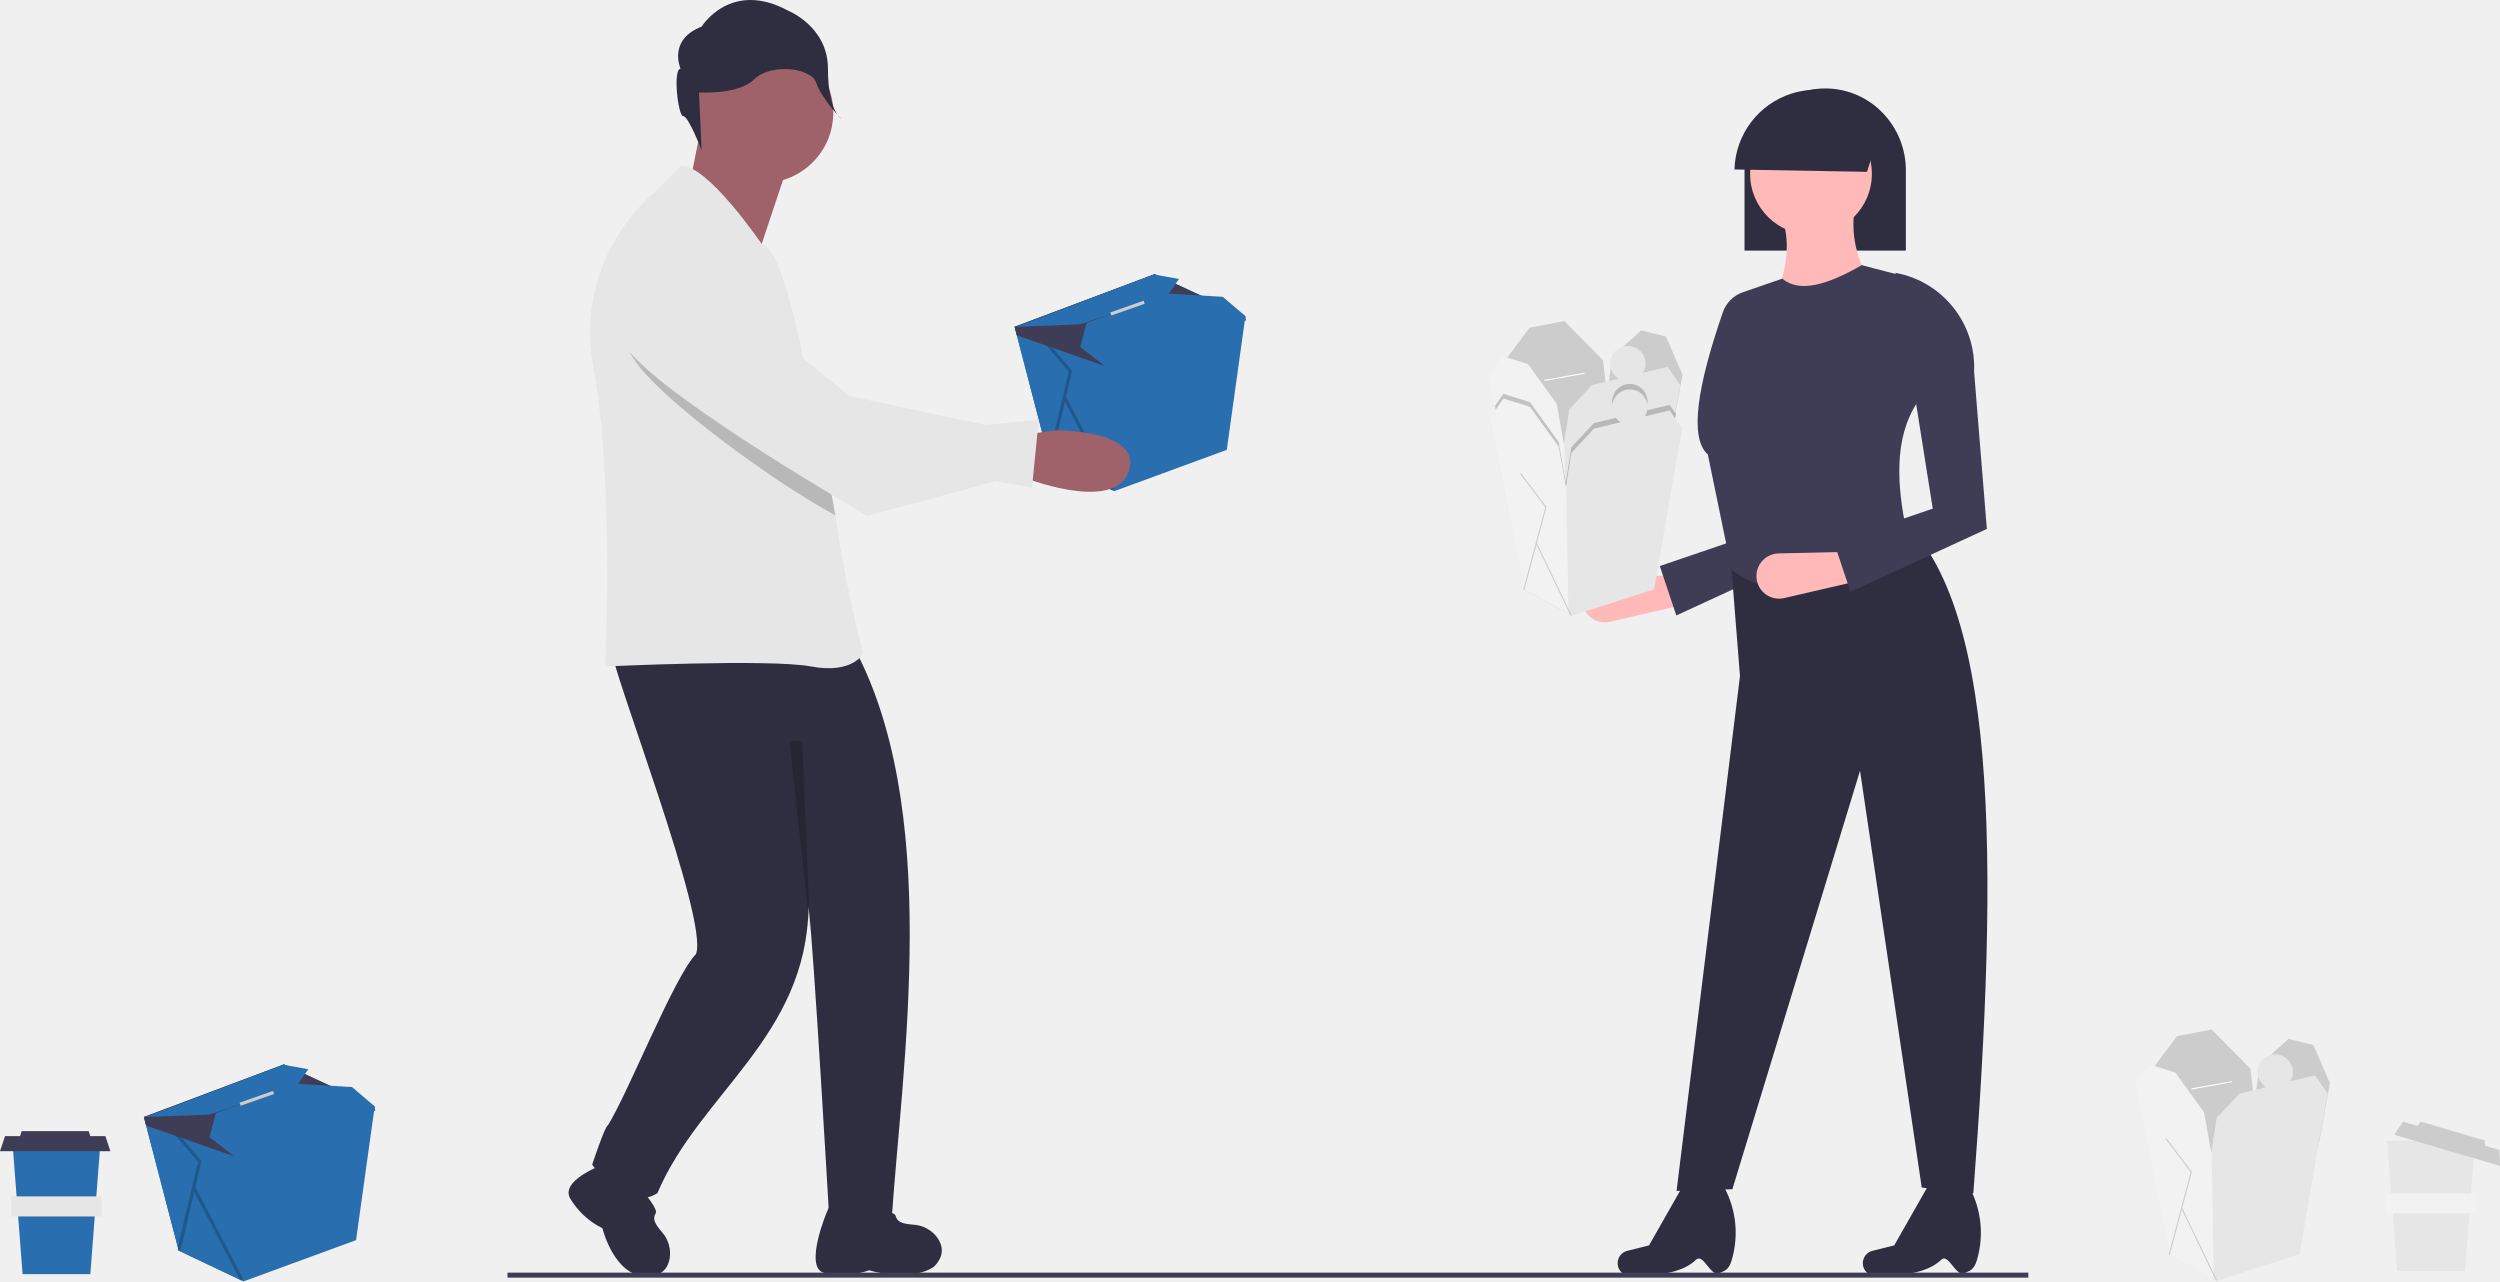
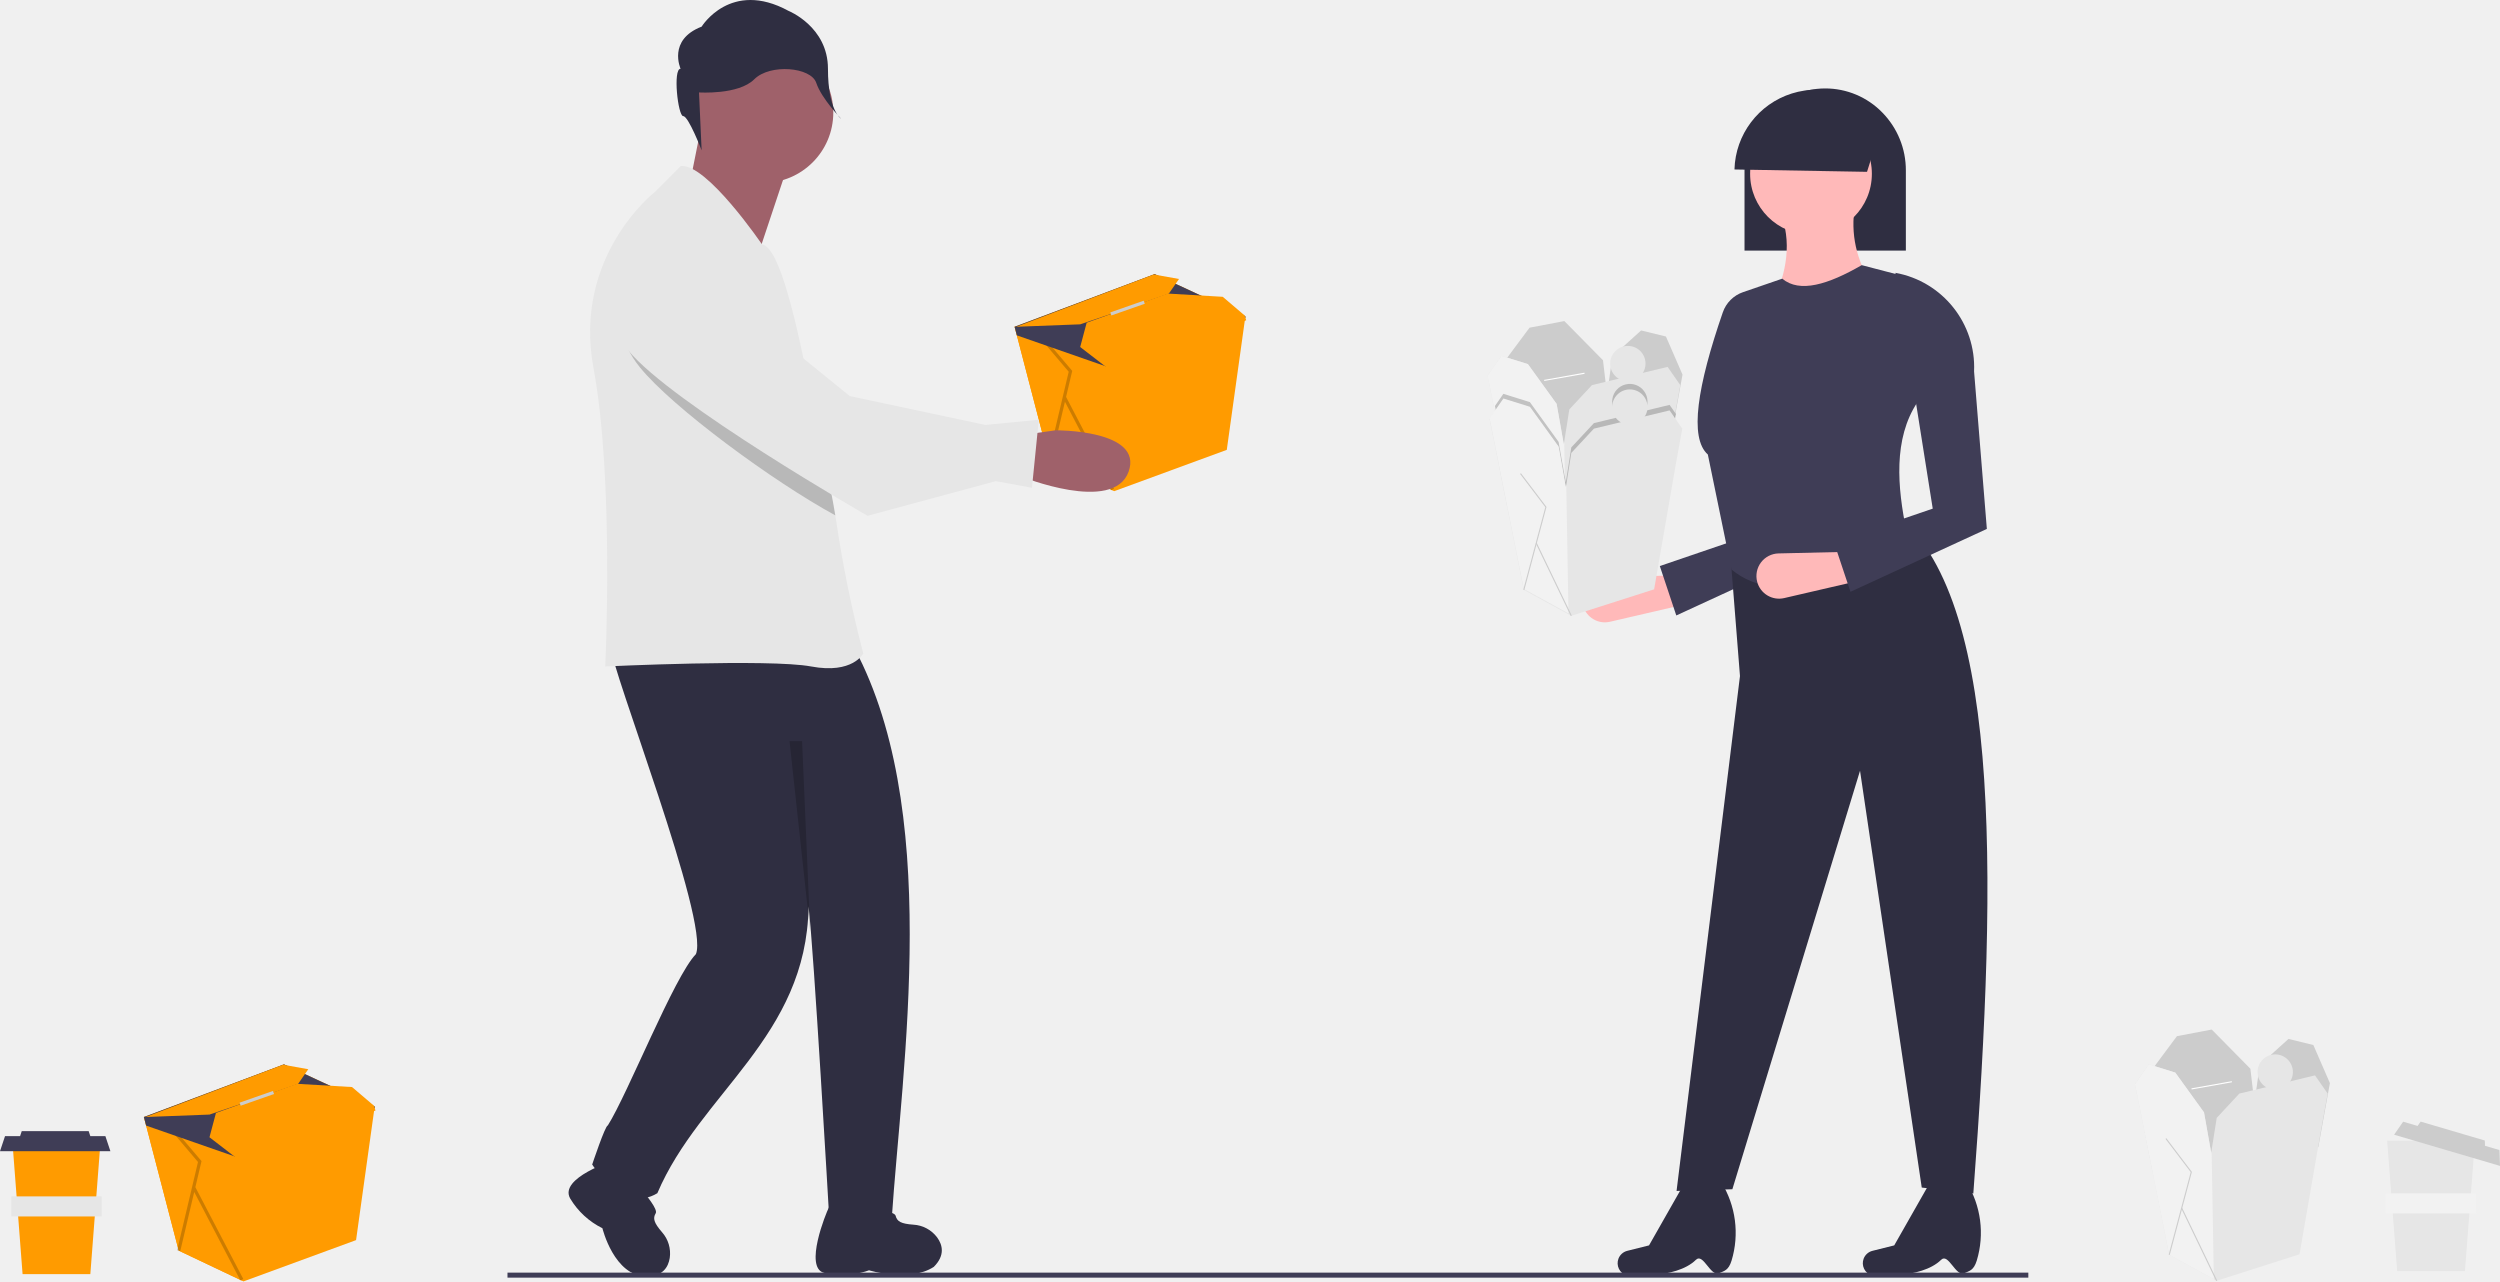
<svg xmlns="http://www.w3.org/2000/svg" id="e3f28eb1-f0aa-4d99-bf37-0b9524df0b9c" data-name="Layer 1" width="996.312" height="510.676" viewBox="0 0 996.312 510.676">
-   <polygon points="496.326 126.028 496.3 126.202 496.229 126.705 488.902 179.283 444.038 195.744 443.335 195.408 418.217 183.479 405.229 133.645 404.339 130.224 404.61 130.12 460.176 109.244 496.293 126.008 496.326 126.028" fill="#296eaf" />
-   <polygon points="443.335 195.408 418.217 183.479 404.339 130.224 404.61 130.12 440.811 145.393 443.335 195.408" fill="#296eaf" />
+   <polygon points="496.326 126.028 496.3 126.202 496.229 126.705 488.902 179.283 444.038 195.744 443.335 195.408 418.217 183.479 405.229 133.645 404.339 130.224 404.61 130.12 460.176 109.244 496.293 126.008 496.326 126.028" fill="#ff9b00" />
+   <polygon points="443.335 195.408 418.217 183.479 404.339 130.224 404.61 130.12 440.811 145.393 443.335 195.408" fill="#ff9b00" />
  <polygon points="443.965 194.8 424.859 158.186 427.313 147.806 415.756 134.197 414.772 135.033 425.906 148.144 417.589 183.33 418.846 183.628 424.405 160.107 442.82 195.397 443.965 194.8" opacity="0.2" />
  <polygon points="496.326 126.673 496.229 126.705 440.811 146.039 405.229 133.645 404.339 130.224 404.61 130.12 460.176 109.244 496.293 126.008 496.3 126.202 496.326 126.673" fill="#3f3d56" />
-   <polygon points="441.779 147.007 430.482 138.293 433.064 128.61 465.34 116.99 487.288 118.281 496.003 125.705 496.648 127.641 441.779 147.007" fill="#296eaf" />
-   <polygon points="404.984 130.224 430.482 129.255 444.295 124.567 465.831 116.99 469.859 111.181 459.809 109.382 404.984 130.224" fill="#296eaf" />
+   <polygon points="441.779 147.007 430.482 138.293 433.064 128.61 465.34 116.99 487.288 118.281 496.003 125.705 496.648 127.641 441.779 147.007" fill="#ff9b00" />
+   <polygon points="404.984 130.224 430.482 129.255 444.295 124.567 465.831 116.99 469.859 111.181 459.809 109.382 404.984 130.224" fill="#ff9b00" />
  <rect x="544.15" y="316.795" width="14.09" height="1.291" transform="translate(-175.8629 5.76571) rotate(-19.33759)" fill="#ccc" />
  <polygon points="280.668 44.344 274.435 75.507 303.521 97.322 317.026 56.809 280.668 44.344" fill="#9f616a" />
  <circle cx="304.041" cy="44.863" r="28.047" fill="#9f616a" />
  <path d="M345.116,452.035c.128,9.049,39.539,109.757,34.067,122.871-8.626,8.817-27.18,55.747-35.106,68.267-1.038-.001-6.232,15.581-6.232,15.581s12.465,19.737,25.97,11.427c16.98-39.937,59.506-62.211,60.257-114.263,2.053,16.443,8.112,121.989,8.112,121.989s-1.162.493,25,3c4.062-61.258,20.66-165.475-16.5-230.949C429.258,444.764,345.116,452.035,345.116,452.035Z" transform="translate(-101.844 -194.6622)" fill="#2f2e41" />
  <path d="M432.181,675.852c-1.214,2.335-9.924,23.893-1.998,26.054,9.14,2.493,18-1,18-1s16,5,25.792-1.355c4.57-4.57,3.531-8.725,1.35-11.737a12.723,12.723,0,0,0-9.439-5.088c-4.969-.354-6.547-1.275-7.116-3.552C457.939,675.852,432.181,675.852,432.181,675.852Z" transform="translate(-101.844 -194.6622)" fill="#2f2e41" />
  <path d="M346.708,657.027s-22.327,7.05-17.626,15.276a30.913,30.913,0,0,0,12.838,11.839s4.656,19.196,17.582,19.196c6.463,0,8.666-3.672,9.254-7.344a12.723,12.723,0,0,0-3.077-10.272c-3.263-3.764-3.728-5.531-2.52-7.544C364.922,675.241,346.708,657.027,346.708,657.027Z" transform="translate(-101.844 -194.6622)" fill="#2f2e41" />
  <path d="M445.883,455.076s-4.16,8.31-20.78,5.19c-16.62-3.11-82.06,0-82.06,0s3.63-74.27-4.68-118.94,24.41-70.12,24.41-70.12l10.39-10.39c10.39-1.03,32.33,31.21,32.33,31.21,7.22,1.21,13.96,31.9,19.71,60.94.34,1.66.66,3.3.98,4.94,2.65,13.54,6.34,28.61,8.55,42.14.16.96.31,1.91.45,2.86A494.563,494.563,0,0,0,445.883,455.076Z" transform="translate(-101.844 -194.6622)" fill="#e6e6e6" />
  <path d="M373.073,222.061s-5.244-11.537,8.39-16.78c0,0,11.537-18.878,34.61-6.293,0,0,15.732,6.293,15.732,23.073s5.244,19.927,5.244,19.927-7.809-8.011-9.907-14.304-18.41-7.72-24.703-1.428-22.024,5.244-22.024,5.244l1.049,23.073s-5.244-13.634-7.341-13.634S369.927,222.061,373.073,222.061Z" transform="translate(-101.844 -194.6622)" fill="#2f2e41" />
  <path d="M434.733,400.046c-24.78-13.47-64.92-43.01-77.87-58.99-17.07-21.05,1.55-37.05,1.55-37.05,21.11-13.32,46.35,32.38,46.35,32.38l20.44,16.58c.34,1.66.66,3.3.98,4.94C428.833,371.446,432.523,386.516,434.733,400.046Z" transform="translate(-101.844 -194.6622)" opacity="0.2" />
  <path d="M508.706,384.524s36.84,14.956,42.903-1.856-29.086-16.523-29.086-16.523l-13.799,1.955Z" transform="translate(-101.844 -194.6622)" fill="#9f616a" />
  <path d="M353.691,297.165s-18.611,16.009-1.553,37.052,95.451,66.004,95.451,66.004l51.064-13.804,14.451,2.644,2.724-27.131-21.289,2.078L440.497,352.503l-34.46-27.961S374.795,283.852,353.691,297.165Z" transform="translate(-101.844 -194.6622)" fill="#e6e6e6" />
  <polygon points="319.646 295.362 322.902 371.443 314.646 295.362 319.646 295.362" opacity="0.2" />
  <path d="M773.026,435.601l-29.558,6.849a9.017,9.017,0,0,1-10.759-6.5v0a9.017,9.017,0,0,1,8.514-11.3l28.551-.664Z" transform="translate(-101.844 -194.6622)" fill="#ffb9b9" />
  <path d="M769.887,439.939l-6.565-19.694L802.678,406.802l-10.445-91.986h0c18.806,3.419,27.757,18.208,26.918,37.304l5.091,62.769Z" transform="translate(-101.844 -194.6622)" fill="#3f3d56" />
  <path d="M797.079,294.536h64.298V262.56a32.8,32.8,0,0,0-9.417-23.088,31.691,31.691,0,0,0-22.734-9.566,32.199,32.199,0,0,0-32.137,31.8c-.005.293-.01.571-.01.854Z" transform="translate(-101.844 -194.6622)" fill="#2f2e41" />
  <path d="M888.262,670.292l-20.554-2.359L843.111,501.82,792.233,668.608l-22.238.674,25.271-205.199L791.559,417.247l63.009-19.88C899.194,428.521,898.271,538.555,888.262,670.292Z" transform="translate(-101.844 -194.6622)" fill="#2f2e41" />
  <circle cx="721.725" cy="69.275" r="24.26" fill="#ffb9b9" />
  <path d="M847.829,307.74l-41.107,10.782c6.926-13.319,9.142-25.753,5.391-37.064l28.977-4.717A42.278,42.278,0,0,0,847.829,307.74Z" transform="translate(-101.844 -194.6622)" fill="#ffb9b9" />
  <path d="M861.643,406.465c-23.056,14.663-49.914,31.507-69.747,15.162l-9.434-45.824c-7.499-6.679-4.173-27.288,5.964-56.664a12.994,12.994,0,0,1,8.055-8.046l15.632-5.374c6.928,5.826,18.284,2.351,31.673-5.391l15.499,4.043,6.739,50.542C856.296,369.487,857.995,388.894,861.643,406.465Z" transform="translate(-101.844 -194.6622)" fill="#3f3d56" />
  <path d="M842.436,426.166l-29.558,6.849a9.017,9.017,0,0,1-10.759-6.5v0a9.017,9.017,0,0,1,8.514-11.3l28.551-.664Z" transform="translate(-101.844 -194.6622)" fill="#ffb9b9" />
  <path d="M884.69,702.051c-3.452,1.575-6.344-8.189-9.255-5.327-8.145,8.004-27.683,6.21-27.683,6.21a5.091,5.091,0,0,1-3.209-6.635h0a5.091,5.091,0,0,1,3.532-3.152l8.662-2.165,13.6-23.918,14.822-1.876.374.612a38.217,38.217,0,0,1,4.095,31.25C888.396,700.999,886.718,701.125,884.69,702.051Z" transform="translate(-101.844 -194.6622)" fill="#2f2e41" />
  <path d="M786.976,702.051c-3.452,1.575-6.344-8.189-9.255-5.327-8.145,8.004-27.683,6.21-27.683,6.21a5.091,5.091,0,0,1-3.209-6.635h0a5.091,5.091,0,0,1,3.532-3.152l8.662-2.165,13.6-23.918,14.822-1.876.374.612a38.217,38.217,0,0,1,4.095,31.25C790.682,700.999,789.004,701.125,786.976,702.051Z" transform="translate(-101.844 -194.6622)" fill="#2f2e41" />
  <path d="M852.009,243.703l-6.11,19.44-52.826-.939a32.656,32.656,0,0,1,58.936-18.501Z" transform="translate(-101.844 -194.6622)" fill="#2f2e41" />
  <path d="M839.298,430.504l-6.565-19.694,39.355-13.443-14.887-93.979h0a38.237,38.237,0,0,1,31.36,39.297l5.091,62.769Z" transform="translate(-101.844 -194.6622)" fill="#3f3d56" />
  <polygon points="643.455 182.748 602.522 191.551 594.159 151.278 609.564 130.591 623.428 127.95 638.833 143.575 643.455 182.748" fill="#ccc" />
  <polygon points="624.529 184.504 599.879 184.504 596.519 167.914 592.839 149.734 598.339 141.814 608.909 145.114 620.349 160.964 623.219 177.114 623.419 178.264 624.529 184.504" fill="#e6e6e6" />
  <polygon points="665.902 174.825 637.513 178.126 642.575 142.035 654.018 131.691 663.921 134.112 670.524 149.297 665.902 174.825" fill="#ccc" />
  <polygon points="669.639 153.474 666.999 168.004 658.419 217.514 625.409 228.084 624.269 227.464 606.479 217.734 596.469 167.894 596.519 167.914 622.989 178.564 623.219 177.114 623.379 176.064 625.409 163.164 634.429 153.474 664.579 146.214 669.639 153.474" fill="#e6e6e6" />
  <circle cx="648.737" cy="144.896" r="7.042" fill="#e6e6e6" />
  <rect x="717.114" y="344.619" width="16.318" height="0.44" transform="translate(-151.0674 -62.16848) rotate(-10.09713)" fill="#fff" />
  <polygon points="624.269 227.464 606.479 217.734 596.469 167.894 596.519 167.914 592.839 149.734 598.339 141.814 608.909 145.114 620.349 160.964 623.219 177.114 623.379 176.064 623.419 178.264 623.529 184.504 624.269 227.464" fill="#f2f2f2" />
  <polygon points="606.696 217.796 606.27 217.682 615.045 184.776 604.997 171.529 605.348 171.263 615.526 184.681 606.696 217.796" fill="#ccc" />
  <rect x="720.054" y="392.175" width="0.44" height="32.163" transform="translate(-207.6544 158.3469) rotate(-25.7187)" fill="#ccc" />
  <path d="M769.751,359.651l-1.653,9.131-.084.009-7.399,42.685-33.011,10.563-.198.095-.132-.275-18.596-10.163-.213-.057.114-.431L698.666,361.849l.051.02-1.098-5.418.821-1.182,2.537-3.653,10.563,3.301L722.984,370.762l.167.942,1.202,6.761.482,2.716,1.019,5.737.968-6.164.348-2.218.876-5.572,9.023-9.683,4.012-.966,2.793-.673,3.842-.924a7.042,7.042,0,1,1,9.655-2.326l9.848-2.372,2.427,3.484Z" transform="translate(-101.844 -194.6622)" opacity="0.2" />
  <polygon points="625.321 201.848 600.673 201.848 593.631 167.077 599.133 159.154 609.696 162.455 621.14 178.3 625.321 201.848" fill="#e6e6e6" />
  <polygon points="659.212 234.859 626.201 245.422 607.275 235.079 597.262 185.233 623.781 195.906 626.201 180.501 635.224 170.818 665.374 163.556 670.436 170.818 667.795 185.343 659.212 234.859" fill="#e6e6e6" />
  <circle cx="649.529" cy="162.235" r="7.042" fill="#e6e6e6" />
  <polygon points="625.079 244.464 607.289 234.734 597.279 184.894 597.329 184.914 593.649 166.734 599.149 158.814 609.719 162.114 621.159 177.964 624.029 194.114 624.189 193.064 624.229 195.264 624.339 201.504 625.079 244.464" fill="#f2f2f2" />
  <polygon points="607.488 235.135 607.063 235.022 615.838 202.115 605.789 188.868 606.14 188.602 616.319 202.021 607.488 235.135" fill="#ccc" />
  <rect x="720.847" y="409.514" width="0.44" height="32.163" transform="translate(-215.1006 160.4085) rotate(-25.7187)" fill="#ccc" />
  <polygon points="901.455 465.094 860.522 473.897 852.159 433.624 867.564 412.937 881.428 410.296 896.833 425.921 901.455 465.094" fill="#ccc" />
  <polygon points="882.529 466.85 857.879 466.85 854.519 450.26 850.839 432.08 856.339 424.16 866.909 427.46 878.349 443.31 881.219 459.46 881.419 460.61 882.529 466.85" fill="#e6e6e6" />
  <polygon points="923.902 457.171 895.513 460.473 900.575 424.381 912.018 414.038 921.921 416.458 928.524 431.643 923.902 457.171" fill="#ccc" />
  <polygon points="927.639 435.82 924.999 450.35 916.419 499.86 883.409 510.43 882.269 509.81 864.479 500.08 854.469 450.24 854.519 450.26 880.989 460.91 881.219 459.46 881.379 458.41 883.409 445.51 892.429 435.82 922.579 428.56 927.639 435.82" fill="#e6e6e6" />
  <circle cx="906.737" cy="427.242" r="7.042" fill="#e6e6e6" />
  <rect x="975.114" y="626.966" width="16.318" height="0.44" transform="translate(-196.5717 -12.56361) rotate(-10.09713)" fill="#fff" />
  <polygon points="882.269 509.81 864.479 500.08 854.469 450.24 854.519 450.26 850.839 432.08 856.339 424.16 866.909 427.46 878.349 443.31 881.219 459.46 881.379 458.41 881.419 460.61 881.529 466.85 882.269 509.81" fill="#f2f2f2" />
  <polygon points="864.696 500.142 864.27 500.029 873.045 467.122 862.997 453.875 863.348 453.609 873.526 467.027 864.696 500.142" fill="#ccc" />
  <rect x="978.054" y="674.521" width="0.44" height="32.163" transform="translate(-304.6208 298.2773) rotate(-25.7187)" fill="#ccc" />
  <polygon points="982.339 506.59 955.339 506.59 951.339 454.59 986.339 454.59 982.339 506.59" fill="#e6e6e6" />
  <rect x="950.839" y="475.59" width="36" height="8" fill="#f2f2f2" />
  <polygon points="996.089 458.323 990.333 456.628 990.259 454.521 964.679 446.986 963.474 448.716 957.719 447.021 954.105 452.211 996.312 464.644 996.089 458.323" fill="#ccc" />
-   <polygon points="149.326 440.959 149.3 441.133 149.229 441.637 141.902 494.215 97.038 510.676 96.335 510.34 71.217 498.411 58.229 448.576 57.339 445.155 57.61 445.052 113.176 424.176 149.293 440.94 149.326 440.959" fill="#296eaf" />
-   <polygon points="96.335 510.34 71.217 498.411 57.339 445.155 57.61 445.052 93.811 460.325 96.335 510.34" fill="#296eaf" />
+   <polygon points="149.326 440.959 149.3 441.133 149.229 441.637 141.902 494.215 97.038 510.676 96.335 510.34 71.217 498.411 58.229 448.576 57.339 445.155 57.61 445.052 113.176 424.176 149.293 440.94 149.326 440.959" fill="#ff9b00" />
+   <polygon points="96.335 510.34 71.217 498.411 57.339 445.155 57.61 445.052 93.811 460.325 96.335 510.34" fill="#ff9b00" />
  <polygon points="96.965 509.731 77.859 473.117 80.313 462.738 68.756 449.128 67.772 449.964 78.906 463.076 70.589 498.262 71.846 498.559 77.405 475.039 95.82 510.329 96.965 509.731" opacity="0.2" />
  <polygon points="149.326 441.605 149.229 441.637 93.811 460.97 58.229 448.576 57.339 445.155 57.61 445.052 113.176 424.176 149.293 440.94 149.3 441.133 149.326 441.605" fill="#3f3d56" />
-   <polygon points="94.779 461.939 83.482 453.224 86.064 443.541 118.34 431.922 140.288 433.213 149.003 440.636 149.648 442.573 94.779 461.939" fill="#296eaf" />
-   <polygon points="57.984 445.155 83.482 444.187 97.295 439.498 118.831 431.922 122.859 426.112 112.809 424.314 57.984 445.155" fill="#296eaf" />
+   <polygon points="94.779 461.939 83.482 453.224 86.064 443.541 118.34 431.922 140.288 433.213 149.003 440.636 149.648 442.573 94.779 461.939" fill="#ff9b00" />
+   <polygon points="57.984 445.155 83.482 444.187 97.295 439.498 118.831 431.922 122.859 426.112 112.809 424.314 57.984 445.155" fill="#ff9b00" />
  <rect x="197.15" y="631.726" width="14.09" height="1.291" transform="translate(-299.7236 -91.37041) rotate(-19.33759)" fill="#ccc" />
-   <polygon points="36 507.786 9 507.786 5 455.786 40 455.786 36 507.786" fill="#296eaf" />
+   <polygon points="36 507.786 9 507.786 5 455.786 40 455.786 36 507.786" fill="#ff9b00" />
  <rect x="4.5" y="476.786" width="36" height="8" fill="#e6e6e6" />
  <polygon points="42 452.786 36 452.786 35.333 450.786 8.667 450.786 8 452.786 2 452.786 0 458.786 44 458.786 42 452.786" fill="#3f3d56" />
  <rect x="202.243" y="507.173" width="606.096" height="2" fill="#3f3d56" />
</svg>
